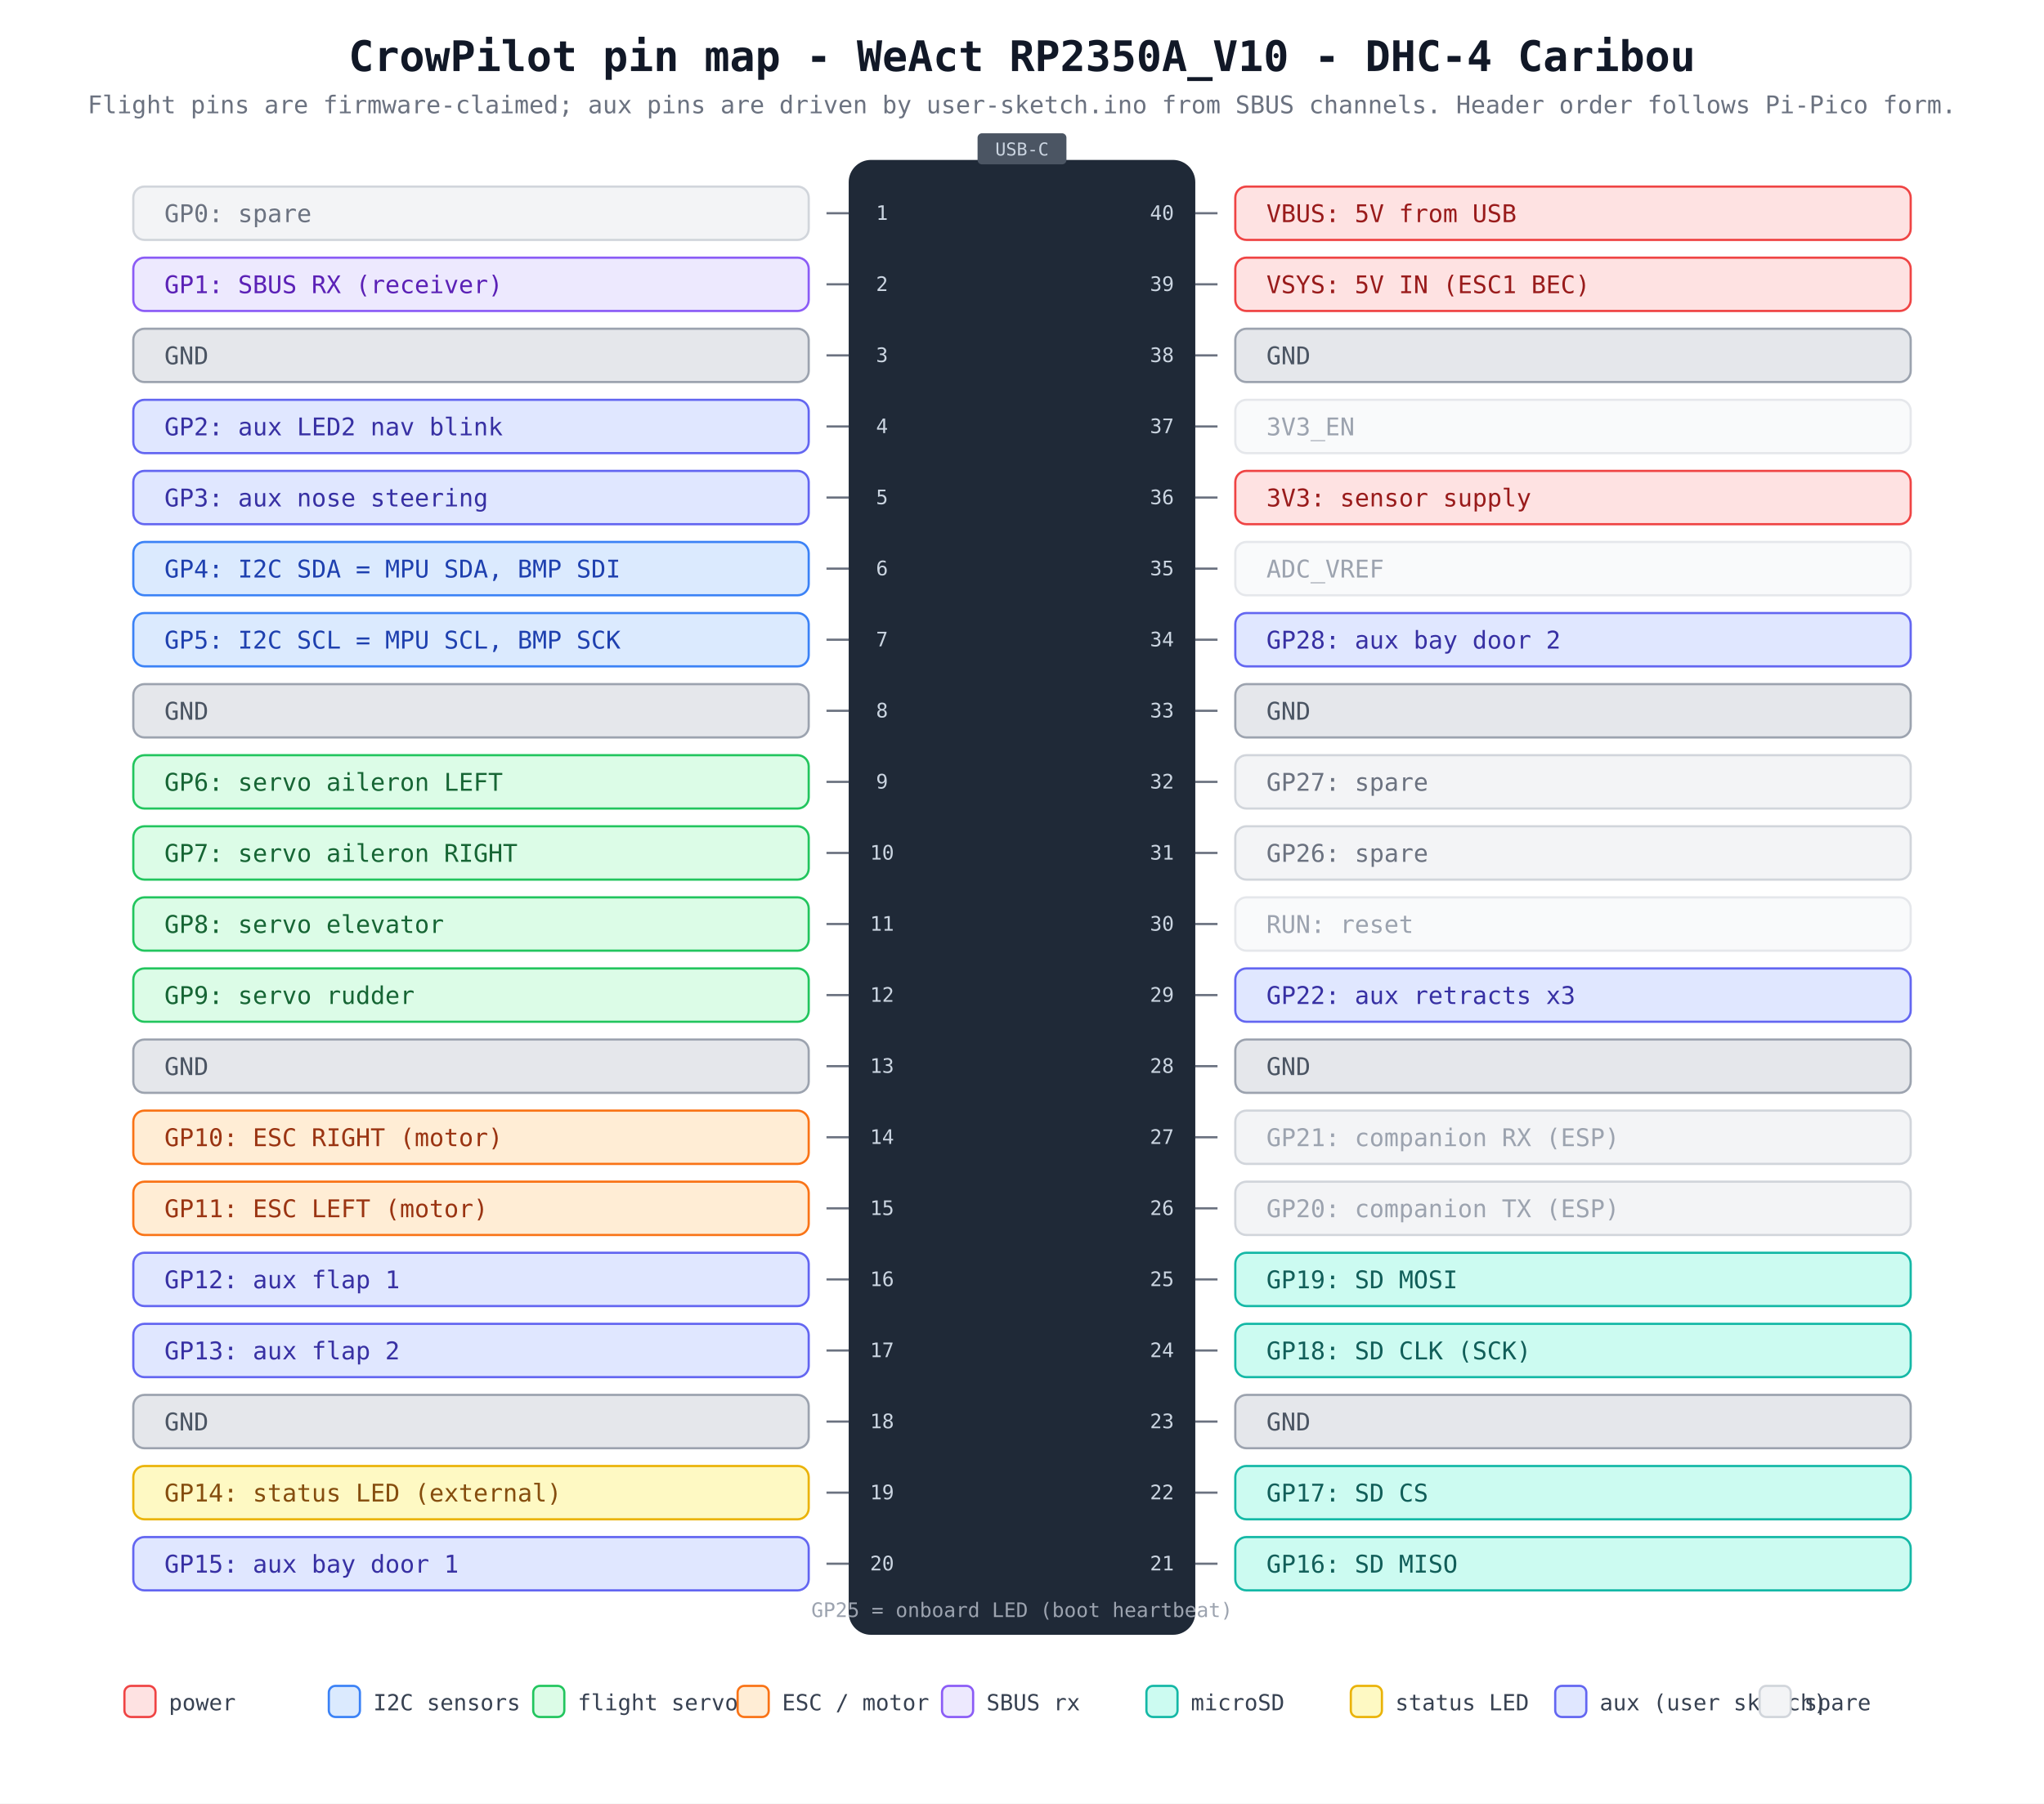
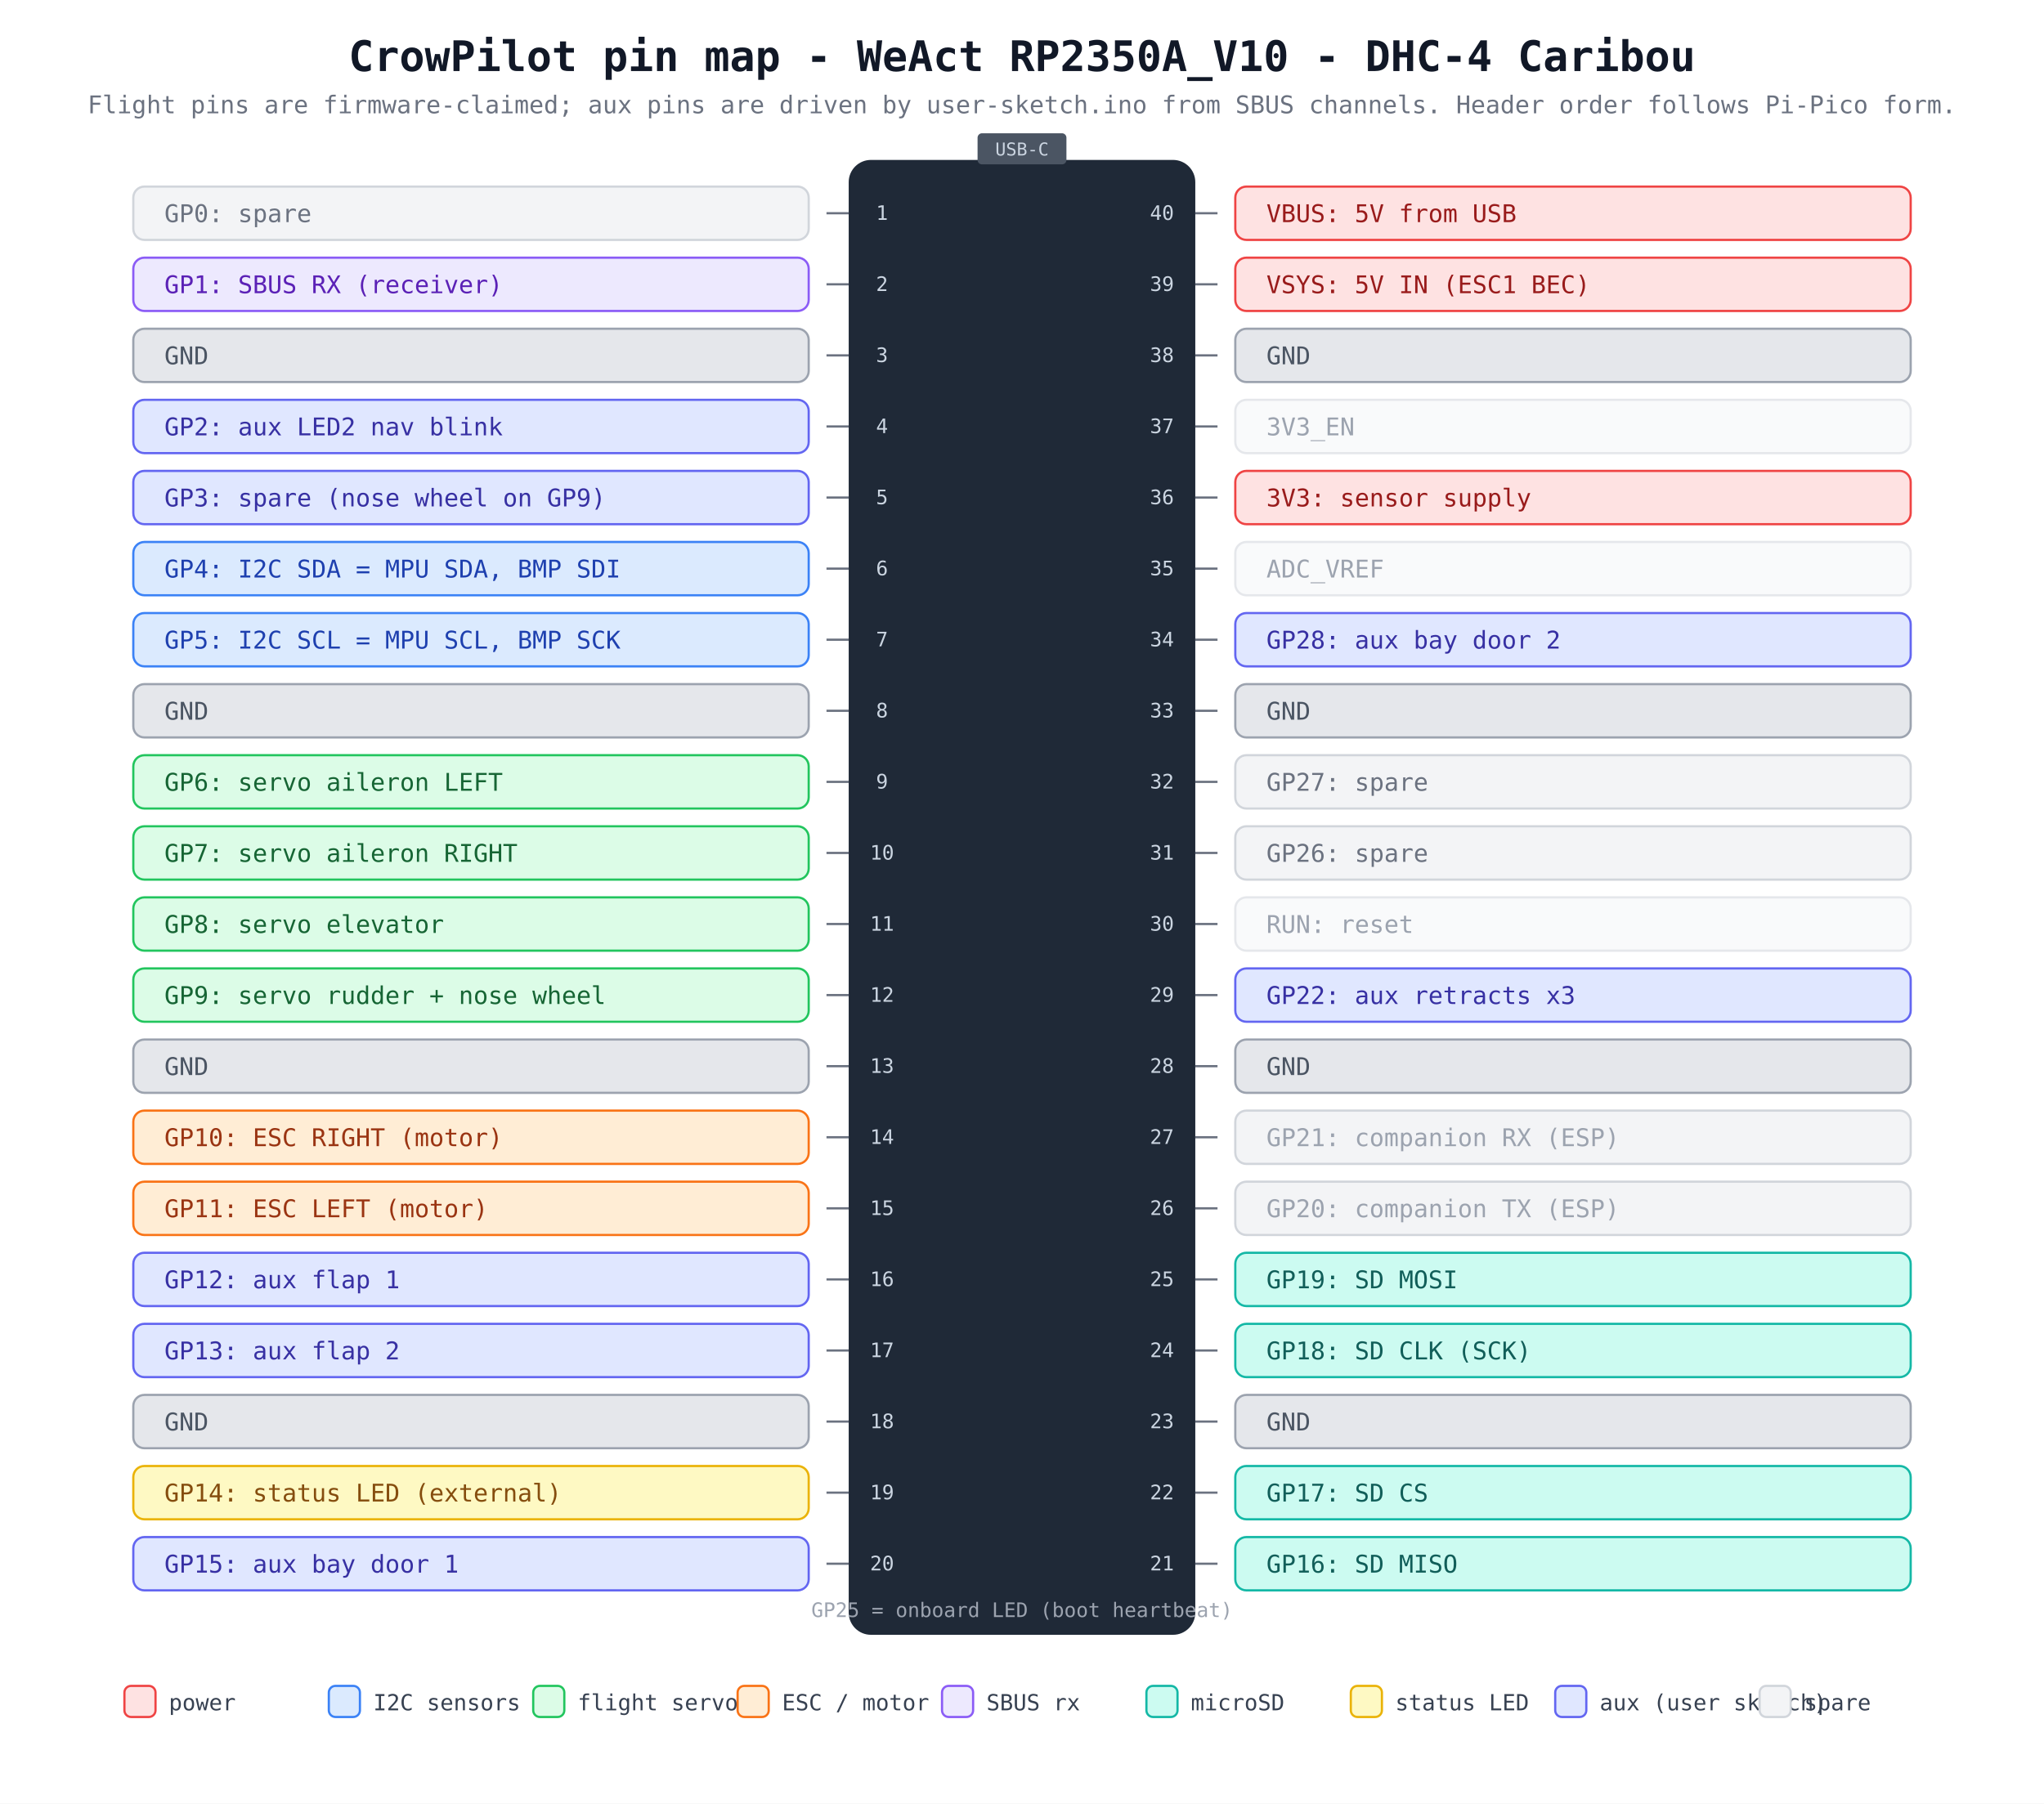
<svg xmlns="http://www.w3.org/2000/svg" width="920" height="812" viewBox="0 0 920 812" font-family="Menlo,Consolas,monospace">
  <rect width="920" height="812" fill="#ffffff" />
  <text x="460" y="32" font-size="19" font-weight="bold" text-anchor="middle" fill="#111827">CrowPilot pin map  -  WeAct RP2350A_V10  -  DHC-4 Caribou</text>
  <text x="460" y="51" font-size="11" text-anchor="middle" fill="#6b7280">Flight pins are firmware-claimed; aux pins are driven by user-sketch.ino from SBUS channels. Header order follows Pi-Pico form.</text>
  <rect x="382" y="72" width="156" height="664" rx="10" fill="#1f2937" />
  <rect x="440" y="60" width="40" height="14" rx="2" fill="#4b5563" />
  <text x="460" y="70" font-size="8" text-anchor="middle" fill="#cbd5e1">USB-C</text>
  <text x="460" y="728" font-size="9" text-anchor="middle" fill="#9ca3af">GP25 = onboard LED (boot heartbeat)</text>
  <line x1="382" y1="96" x2="372" y2="96" stroke="#6b7280" />
  <line x1="538" y1="96" x2="548" y2="96" stroke="#6b7280" />
  <text x="397" y="99" font-size="9" text-anchor="middle" fill="#cbd5e1">1</text>
  <text x="523" y="99" font-size="9" text-anchor="middle" fill="#cbd5e1">40</text>
  <rect x="60" y="84" width="304" height="24" rx="5" fill="#f3f4f6" stroke="#d1d5db" />
  <text x="74" y="100" font-size="11" fill="#6b7280">GP0:  spare</text>
  <rect x="556" y="84" width="304" height="24" rx="5" fill="#fee2e2" stroke="#ef4444" />
  <text x="570" y="100" font-size="11" fill="#991b1b">VBUS:  5V from USB</text>
  <line x1="382" y1="128" x2="372" y2="128" stroke="#6b7280" />
  <line x1="538" y1="128" x2="548" y2="128" stroke="#6b7280" />
  <text x="397" y="131" font-size="9" text-anchor="middle" fill="#cbd5e1">2</text>
  <text x="523" y="131" font-size="9" text-anchor="middle" fill="#cbd5e1">39</text>
  <rect x="60" y="116" width="304" height="24" rx="5" fill="#ede9fe" stroke="#8b5cf6" />
  <text x="74" y="132" font-size="11" fill="#5b21b6">GP1:  SBUS RX (receiver)</text>
  <rect x="556" y="116" width="304" height="24" rx="5" fill="#fee2e2" stroke="#ef4444" />
  <text x="570" y="132" font-size="11" fill="#991b1b">VSYS:  5V IN (ESC1 BEC)</text>
  <line x1="382" y1="160" x2="372" y2="160" stroke="#6b7280" />
  <line x1="538" y1="160" x2="548" y2="160" stroke="#6b7280" />
  <text x="397" y="163" font-size="9" text-anchor="middle" fill="#cbd5e1">3</text>
  <text x="523" y="163" font-size="9" text-anchor="middle" fill="#cbd5e1">38</text>
  <rect x="60" y="148" width="304" height="24" rx="5" fill="#e5e7eb" stroke="#9ca3af" />
  <text x="74" y="164" font-size="11" fill="#4b5563">GND</text>
  <rect x="556" y="148" width="304" height="24" rx="5" fill="#e5e7eb" stroke="#9ca3af" />
  <text x="570" y="164" font-size="11" fill="#4b5563">GND</text>
  <line x1="382" y1="192" x2="372" y2="192" stroke="#6b7280" />
  <line x1="538" y1="192" x2="548" y2="192" stroke="#6b7280" />
  <text x="397" y="195" font-size="9" text-anchor="middle" fill="#cbd5e1">4</text>
  <text x="523" y="195" font-size="9" text-anchor="middle" fill="#cbd5e1">37</text>
  <rect x="60" y="180" width="304" height="24" rx="5" fill="#e0e7ff" stroke="#6366f1" />
  <text x="74" y="196" font-size="11" fill="#3730a3">GP2:  aux  LED2 nav blink</text>
  <rect x="556" y="180" width="304" height="24" rx="5" fill="#f9fafb" stroke="#e5e7eb" />
  <text x="570" y="196" font-size="11" fill="#9ca3af">3V3_EN</text>
  <line x1="382" y1="224" x2="372" y2="224" stroke="#6b7280" />
  <line x1="538" y1="224" x2="548" y2="224" stroke="#6b7280" />
  <text x="397" y="227" font-size="9" text-anchor="middle" fill="#cbd5e1">5</text>
  <text x="523" y="227" font-size="9" text-anchor="middle" fill="#cbd5e1">36</text>
  <rect x="60" y="212" width="304" height="24" rx="5" fill="#e0e7ff" stroke="#6366f1" />
-   <text x="74" y="228" font-size="11" fill="#3730a3">GP3:  aux  nose steering</text>
+   <text x="74" y="228" font-size="11" fill="#3730a3">GP3:  spare (nose wheel on GP9)</text>
  <rect x="556" y="212" width="304" height="24" rx="5" fill="#fee2e2" stroke="#ef4444" />
  <text x="570" y="228" font-size="11" fill="#991b1b">3V3:  sensor supply</text>
  <line x1="382" y1="256" x2="372" y2="256" stroke="#6b7280" />
  <line x1="538" y1="256" x2="548" y2="256" stroke="#6b7280" />
  <text x="397" y="259" font-size="9" text-anchor="middle" fill="#cbd5e1">6</text>
  <text x="523" y="259" font-size="9" text-anchor="middle" fill="#cbd5e1">35</text>
  <rect x="60" y="244" width="304" height="24" rx="5" fill="#dbeafe" stroke="#3b82f6" />
  <text x="74" y="260" font-size="11" fill="#1e40af">GP4:  I2C SDA = MPU SDA, BMP SDI</text>
  <rect x="556" y="244" width="304" height="24" rx="5" fill="#f9fafb" stroke="#e5e7eb" />
  <text x="570" y="260" font-size="11" fill="#9ca3af">ADC_VREF</text>
  <line x1="382" y1="288" x2="372" y2="288" stroke="#6b7280" />
  <line x1="538" y1="288" x2="548" y2="288" stroke="#6b7280" />
  <text x="397" y="291" font-size="9" text-anchor="middle" fill="#cbd5e1">7</text>
  <text x="523" y="291" font-size="9" text-anchor="middle" fill="#cbd5e1">34</text>
  <rect x="60" y="276" width="304" height="24" rx="5" fill="#dbeafe" stroke="#3b82f6" />
  <text x="74" y="292" font-size="11" fill="#1e40af">GP5:  I2C SCL = MPU SCL, BMP SCK</text>
  <rect x="556" y="276" width="304" height="24" rx="5" fill="#e0e7ff" stroke="#6366f1" />
  <text x="570" y="292" font-size="11" fill="#3730a3">GP28:  aux  bay door 2</text>
  <line x1="382" y1="320" x2="372" y2="320" stroke="#6b7280" />
  <line x1="538" y1="320" x2="548" y2="320" stroke="#6b7280" />
  <text x="397" y="323" font-size="9" text-anchor="middle" fill="#cbd5e1">8</text>
  <text x="523" y="323" font-size="9" text-anchor="middle" fill="#cbd5e1">33</text>
  <rect x="60" y="308" width="304" height="24" rx="5" fill="#e5e7eb" stroke="#9ca3af" />
  <text x="74" y="324" font-size="11" fill="#4b5563">GND</text>
  <rect x="556" y="308" width="304" height="24" rx="5" fill="#e5e7eb" stroke="#9ca3af" />
  <text x="570" y="324" font-size="11" fill="#4b5563">GND</text>
  <line x1="382" y1="352" x2="372" y2="352" stroke="#6b7280" />
  <line x1="538" y1="352" x2="548" y2="352" stroke="#6b7280" />
  <text x="397" y="355" font-size="9" text-anchor="middle" fill="#cbd5e1">9</text>
  <text x="523" y="355" font-size="9" text-anchor="middle" fill="#cbd5e1">32</text>
  <rect x="60" y="340" width="304" height="24" rx="5" fill="#dcfce7" stroke="#22c55e" />
  <text x="74" y="356" font-size="11" fill="#166534">GP6:  servo aileron LEFT</text>
  <rect x="556" y="340" width="304" height="24" rx="5" fill="#f3f4f6" stroke="#d1d5db" />
  <text x="570" y="356" font-size="11" fill="#6b7280">GP27:  spare</text>
  <line x1="382" y1="384" x2="372" y2="384" stroke="#6b7280" />
  <line x1="538" y1="384" x2="548" y2="384" stroke="#6b7280" />
  <text x="397" y="387" font-size="9" text-anchor="middle" fill="#cbd5e1">10</text>
  <text x="523" y="387" font-size="9" text-anchor="middle" fill="#cbd5e1">31</text>
  <rect x="60" y="372" width="304" height="24" rx="5" fill="#dcfce7" stroke="#22c55e" />
  <text x="74" y="388" font-size="11" fill="#166534">GP7:  servo aileron RIGHT</text>
  <rect x="556" y="372" width="304" height="24" rx="5" fill="#f3f4f6" stroke="#d1d5db" />
  <text x="570" y="388" font-size="11" fill="#6b7280">GP26:  spare</text>
  <line x1="382" y1="416" x2="372" y2="416" stroke="#6b7280" />
  <line x1="538" y1="416" x2="548" y2="416" stroke="#6b7280" />
  <text x="397" y="419" font-size="9" text-anchor="middle" fill="#cbd5e1">11</text>
  <text x="523" y="419" font-size="9" text-anchor="middle" fill="#cbd5e1">30</text>
  <rect x="60" y="404" width="304" height="24" rx="5" fill="#dcfce7" stroke="#22c55e" />
  <text x="74" y="420" font-size="11" fill="#166534">GP8:  servo elevator</text>
  <rect x="556" y="404" width="304" height="24" rx="5" fill="#f9fafb" stroke="#e5e7eb" />
  <text x="570" y="420" font-size="11" fill="#9ca3af">RUN:  reset</text>
  <line x1="382" y1="448" x2="372" y2="448" stroke="#6b7280" />
  <line x1="538" y1="448" x2="548" y2="448" stroke="#6b7280" />
  <text x="397" y="451" font-size="9" text-anchor="middle" fill="#cbd5e1">12</text>
  <text x="523" y="451" font-size="9" text-anchor="middle" fill="#cbd5e1">29</text>
  <rect x="60" y="436" width="304" height="24" rx="5" fill="#dcfce7" stroke="#22c55e" />
-   <text x="74" y="452" font-size="11" fill="#166534">GP9:  servo rudder</text>
+   <text x="74" y="452" font-size="11" fill="#166534">GP9:  servo rudder + nose wheel</text>
  <rect x="556" y="436" width="304" height="24" rx="5" fill="#e0e7ff" stroke="#6366f1" />
  <text x="570" y="452" font-size="11" fill="#3730a3">GP22:  aux  retracts x3</text>
  <line x1="382" y1="480" x2="372" y2="480" stroke="#6b7280" />
  <line x1="538" y1="480" x2="548" y2="480" stroke="#6b7280" />
  <text x="397" y="483" font-size="9" text-anchor="middle" fill="#cbd5e1">13</text>
  <text x="523" y="483" font-size="9" text-anchor="middle" fill="#cbd5e1">28</text>
  <rect x="60" y="468" width="304" height="24" rx="5" fill="#e5e7eb" stroke="#9ca3af" />
  <text x="74" y="484" font-size="11" fill="#4b5563">GND</text>
  <rect x="556" y="468" width="304" height="24" rx="5" fill="#e5e7eb" stroke="#9ca3af" />
  <text x="570" y="484" font-size="11" fill="#4b5563">GND</text>
  <line x1="382" y1="512" x2="372" y2="512" stroke="#6b7280" />
  <line x1="538" y1="512" x2="548" y2="512" stroke="#6b7280" />
  <text x="397" y="515" font-size="9" text-anchor="middle" fill="#cbd5e1">14</text>
  <text x="523" y="515" font-size="9" text-anchor="middle" fill="#cbd5e1">27</text>
  <rect x="60" y="500" width="304" height="24" rx="5" fill="#ffedd5" stroke="#f97316" />
  <text x="74" y="516" font-size="11" fill="#9a3412">GP10:  ESC RIGHT (motor)</text>
  <rect x="556" y="500" width="304" height="24" rx="5" fill="#f3f4f6" stroke="#d1d5db" />
  <text x="570" y="516" font-size="11" fill="#9ca3af">GP21:  companion RX (ESP)</text>
  <line x1="382" y1="544" x2="372" y2="544" stroke="#6b7280" />
  <line x1="538" y1="544" x2="548" y2="544" stroke="#6b7280" />
  <text x="397" y="547" font-size="9" text-anchor="middle" fill="#cbd5e1">15</text>
  <text x="523" y="547" font-size="9" text-anchor="middle" fill="#cbd5e1">26</text>
  <rect x="60" y="532" width="304" height="24" rx="5" fill="#ffedd5" stroke="#f97316" />
  <text x="74" y="548" font-size="11" fill="#9a3412">GP11:  ESC LEFT (motor)</text>
  <rect x="556" y="532" width="304" height="24" rx="5" fill="#f3f4f6" stroke="#d1d5db" />
  <text x="570" y="548" font-size="11" fill="#9ca3af">GP20:  companion TX (ESP)</text>
  <line x1="382" y1="576" x2="372" y2="576" stroke="#6b7280" />
  <line x1="538" y1="576" x2="548" y2="576" stroke="#6b7280" />
  <text x="397" y="579" font-size="9" text-anchor="middle" fill="#cbd5e1">16</text>
  <text x="523" y="579" font-size="9" text-anchor="middle" fill="#cbd5e1">25</text>
  <rect x="60" y="564" width="304" height="24" rx="5" fill="#e0e7ff" stroke="#6366f1" />
  <text x="74" y="580" font-size="11" fill="#3730a3">GP12:  aux  flap 1</text>
  <rect x="556" y="564" width="304" height="24" rx="5" fill="#ccfbf1" stroke="#14b8a6" />
  <text x="570" y="580" font-size="11" fill="#115e59">GP19:  SD MOSI</text>
  <line x1="382" y1="608" x2="372" y2="608" stroke="#6b7280" />
  <line x1="538" y1="608" x2="548" y2="608" stroke="#6b7280" />
  <text x="397" y="611" font-size="9" text-anchor="middle" fill="#cbd5e1">17</text>
  <text x="523" y="611" font-size="9" text-anchor="middle" fill="#cbd5e1">24</text>
  <rect x="60" y="596" width="304" height="24" rx="5" fill="#e0e7ff" stroke="#6366f1" />
  <text x="74" y="612" font-size="11" fill="#3730a3">GP13:  aux  flap 2</text>
  <rect x="556" y="596" width="304" height="24" rx="5" fill="#ccfbf1" stroke="#14b8a6" />
  <text x="570" y="612" font-size="11" fill="#115e59">GP18:  SD CLK (SCK)</text>
  <line x1="382" y1="640" x2="372" y2="640" stroke="#6b7280" />
  <line x1="538" y1="640" x2="548" y2="640" stroke="#6b7280" />
  <text x="397" y="643" font-size="9" text-anchor="middle" fill="#cbd5e1">18</text>
  <text x="523" y="643" font-size="9" text-anchor="middle" fill="#cbd5e1">23</text>
  <rect x="60" y="628" width="304" height="24" rx="5" fill="#e5e7eb" stroke="#9ca3af" />
  <text x="74" y="644" font-size="11" fill="#4b5563">GND</text>
  <rect x="556" y="628" width="304" height="24" rx="5" fill="#e5e7eb" stroke="#9ca3af" />
  <text x="570" y="644" font-size="11" fill="#4b5563">GND</text>
  <line x1="382" y1="672" x2="372" y2="672" stroke="#6b7280" />
  <line x1="538" y1="672" x2="548" y2="672" stroke="#6b7280" />
  <text x="397" y="675" font-size="9" text-anchor="middle" fill="#cbd5e1">19</text>
  <text x="523" y="675" font-size="9" text-anchor="middle" fill="#cbd5e1">22</text>
  <rect x="60" y="660" width="304" height="24" rx="5" fill="#fef9c3" stroke="#eab308" />
  <text x="74" y="676" font-size="11" fill="#854d0e">GP14:  status LED (external)</text>
  <rect x="556" y="660" width="304" height="24" rx="5" fill="#ccfbf1" stroke="#14b8a6" />
  <text x="570" y="676" font-size="11" fill="#115e59">GP17:  SD CS</text>
  <line x1="382" y1="704" x2="372" y2="704" stroke="#6b7280" />
  <line x1="538" y1="704" x2="548" y2="704" stroke="#6b7280" />
  <text x="397" y="707" font-size="9" text-anchor="middle" fill="#cbd5e1">20</text>
  <text x="523" y="707" font-size="9" text-anchor="middle" fill="#cbd5e1">21</text>
  <rect x="60" y="692" width="304" height="24" rx="5" fill="#e0e7ff" stroke="#6366f1" />
  <text x="74" y="708" font-size="11" fill="#3730a3">GP15:  aux  bay door 1</text>
  <rect x="556" y="692" width="304" height="24" rx="5" fill="#ccfbf1" stroke="#14b8a6" />
  <text x="570" y="708" font-size="11" fill="#115e59">GP16:  SD MISO</text>
  <rect x="56" y="759" width="14" height="14" rx="3" fill="#fee2e2" stroke="#ef4444" />
  <text x="76" y="770" font-size="10" fill="#374151">power</text>
  <rect x="148" y="759" width="14" height="14" rx="3" fill="#dbeafe" stroke="#3b82f6" />
  <text x="168" y="770" font-size="10" fill="#374151">I2C sensors</text>
  <rect x="240" y="759" width="14" height="14" rx="3" fill="#dcfce7" stroke="#22c55e" />
  <text x="260" y="770" font-size="10" fill="#374151">flight servo</text>
  <rect x="332" y="759" width="14" height="14" rx="3" fill="#ffedd5" stroke="#f97316" />
  <text x="352" y="770" font-size="10" fill="#374151">ESC / motor</text>
  <rect x="424" y="759" width="14" height="14" rx="3" fill="#ede9fe" stroke="#8b5cf6" />
  <text x="444" y="770" font-size="10" fill="#374151">SBUS rx</text>
  <rect x="516" y="759" width="14" height="14" rx="3" fill="#ccfbf1" stroke="#14b8a6" />
  <text x="536" y="770" font-size="10" fill="#374151">microSD</text>
  <rect x="608" y="759" width="14" height="14" rx="3" fill="#fef9c3" stroke="#eab308" />
  <text x="628" y="770" font-size="10" fill="#374151">status LED</text>
  <rect x="700" y="759" width="14" height="14" rx="3" fill="#e0e7ff" stroke="#6366f1" />
  <text x="720" y="770" font-size="10" fill="#374151">aux (user sketch)</text>
  <rect x="792" y="759" width="14" height="14" rx="3" fill="#f3f4f6" stroke="#d1d5db" />
  <text x="812" y="770" font-size="10" fill="#374151">spare</text>
</svg>
